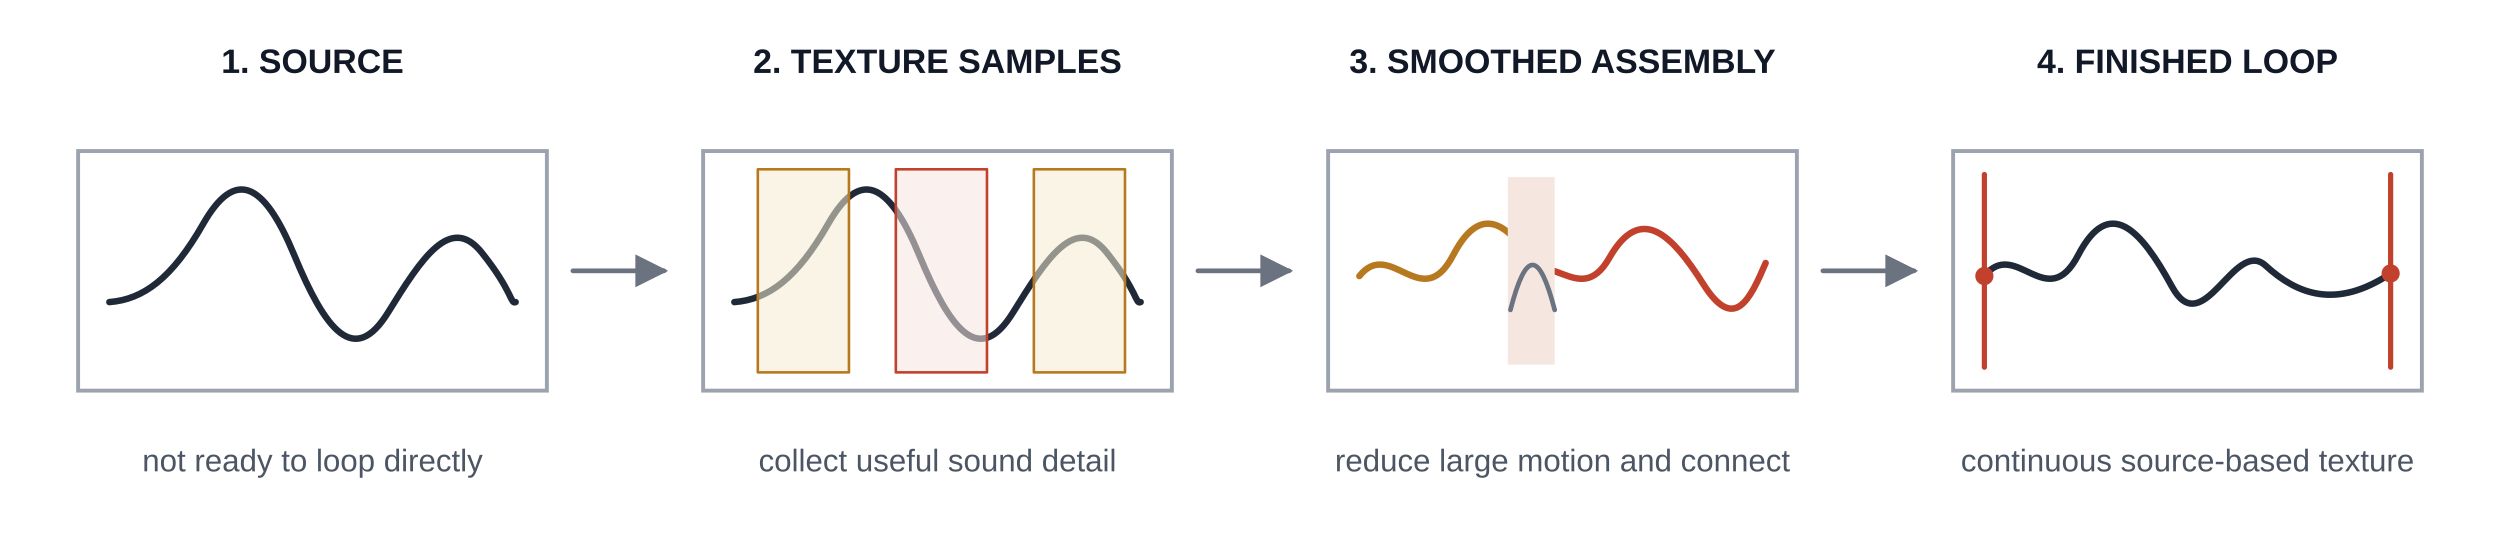
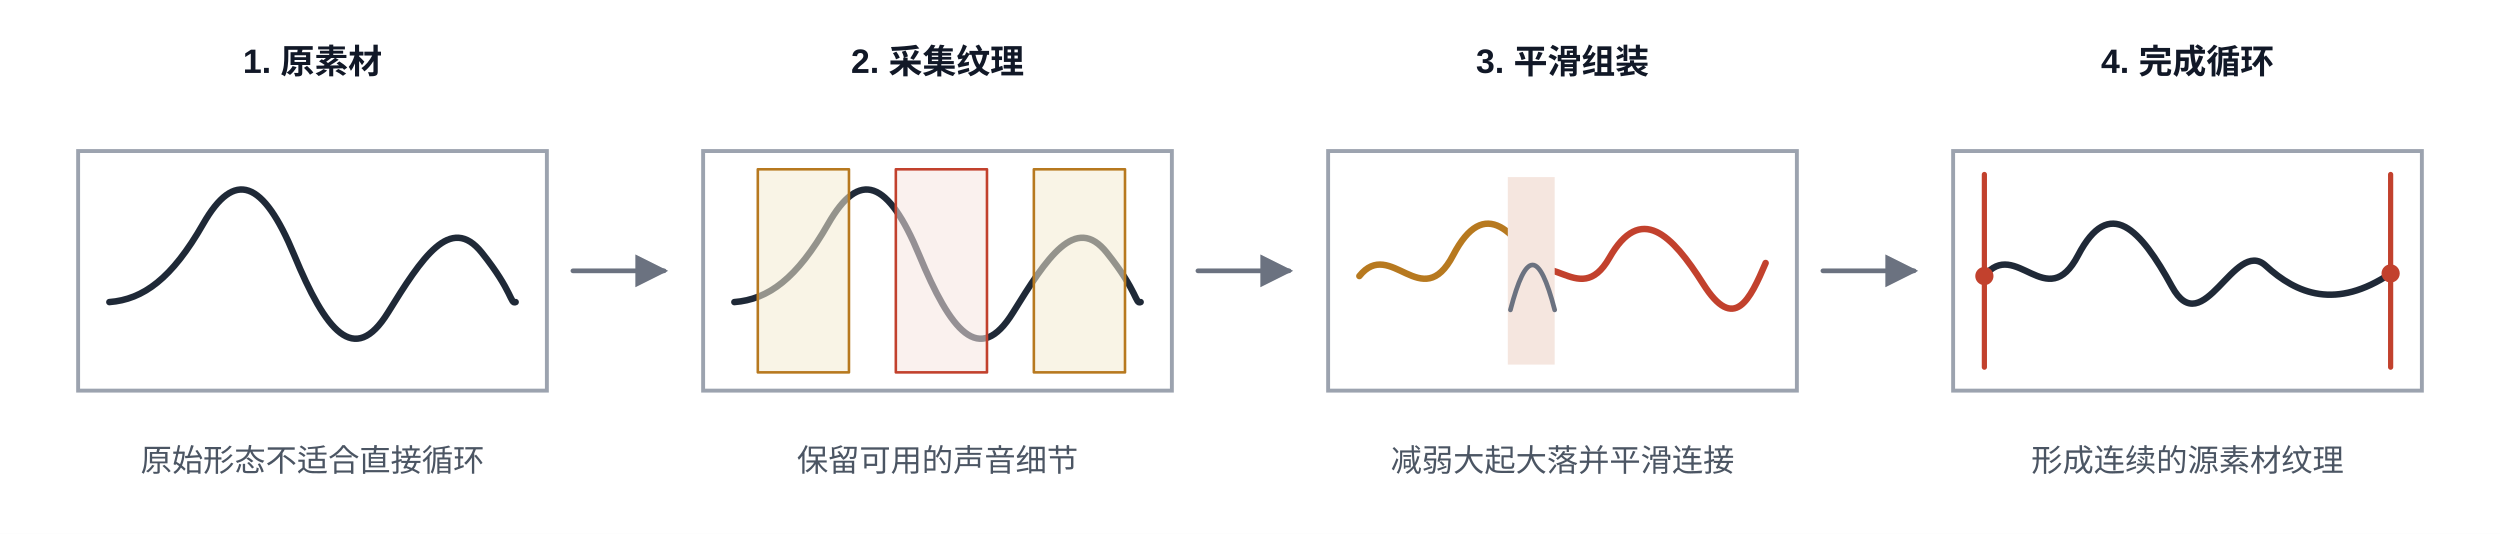
<svg xmlns="http://www.w3.org/2000/svg" width="960" height="205" viewBox="0 0 960 205" role="img" aria-labelledby="title desc">
  <defs>
    <marker id="arrow" viewBox="0 0 8 8" refX="7" refY="4" markerWidth="7" markerHeight="7" orient="auto">
      <path d="M0 0 L8 4 L0 8 Z" fill="#6b7280" />
    </marker>
  </defs>
  <rect width="960" height="205" fill="#ffffff" />
-   <g font-family="Arial, sans-serif" fill="#111827">
+   <g font-family="Arial, 'Microsoft YaHei', sans-serif" fill="#111827">
    <g font-size="13" font-weight="700" text-anchor="middle">
-       <text x="120" y="28">1. SOURCE</text>
-       <text x="360" y="28">2. TEXTURE SAMPLES</text>
-       <text x="600" y="28">3. SMOOTHED ASSEMBLY</text>
-       <text x="840" y="28">4. FINISHED LOOP</text>
+       <text x="120" y="28">1. 原素材</text>
+       <text x="360" y="28">2. 采集纹理</text>
+       <text x="600" y="28">3. 平滑组装</text>
+       <text x="840" y="28">4. 完成循环</text>
    </g>
    <g fill="#ffffff" stroke="#9ca3af" stroke-width="1.5">
      <rect x="30" y="58" width="180" height="92" />
      <rect x="270" y="58" width="180" height="92" />
      <rect x="510" y="58" width="180" height="92" />
      <rect x="750" y="58" width="180" height="92" />
    </g>
    <g fill="none" stroke-linecap="round" stroke-linejoin="round" stroke-width="2.5">
      <path d="M42 116 C55 115 66 107 78 86 S101 69 113 98 S136 141 149 120 S173 82 185 97 S196 117 198 116" stroke="#1f2937" />
      <path d="M282 116 C295 115 306 107 318 86 S341 69 353 98 S376 141 389 120 S413 82 425 97 S436 117 438 116" stroke="#1f2937" />
      <rect x="291" y="65" width="35" height="78" fill="#f4ead2" fill-opacity="0.55" stroke="#b7791f" stroke-width="1" />
      <rect x="344" y="65" width="35" height="78" fill="#f5e6df" fill-opacity="0.55" stroke="#c2412d" stroke-width="1" />
      <rect x="397" y="65" width="35" height="78" fill="#f4ead2" fill-opacity="0.55" stroke="#b7791f" stroke-width="1" />
      <path d="M522 106 C534 91 546 121 558 98 S582 88 594 110" stroke="#b7791f" />
      <path d="M582 110 C594 91 606 120 618 99 S642 90 654 109 S672 115 678 101" stroke="#c2412d" />
      <rect x="579" y="68" width="18" height="72" fill="#f5e6df" stroke="none" />
      <path d="M580 119 C586 96 591 96 597 119" stroke="#6b7280" stroke-width="1.8" />
      <path d="M762 106 C774 91 786 121 798 98 S822 88 834 110 S858 91 870 102 S897 119 918 105" stroke="#1f2937" />
      <path d="M762 67 V141 M918 67 V141" stroke="#c2412d" stroke-width="2" />
      <circle cx="762" cy="106" r="3.5" fill="#c2412d" stroke="none" />
      <circle cx="918" cy="105" r="3.5" fill="#c2412d" stroke="none" />
      <path d="M220 104 H255" stroke="#6b7280" stroke-width="1.8" marker-end="url(#arrow)" />
      <path d="M460 104 H495" stroke="#6b7280" stroke-width="1.8" marker-end="url(#arrow)" />
      <path d="M700 104 H735" stroke="#6b7280" stroke-width="1.8" marker-end="url(#arrow)" />
    </g>
    <g fill="#4b5563" font-size="12" text-anchor="middle">
-       <text x="120" y="181">not ready to loop directly</text>
-       <text x="360" y="181">collect useful sound detail</text>
-       <text x="600" y="181">reduce large motion and connect</text>
-       <text x="840" y="181">continuous source-based texture</text>
+       <text x="120" y="181">原始形态不适合直接循环</text>
+       <text x="360" y="181">保留可用的声音细节</text>
+       <text x="600" y="181">减弱大起大落并平滑连接</text>
+       <text x="840" y="181">形成连续的源素材纹理</text>
    </g>
  </g>
</svg>
